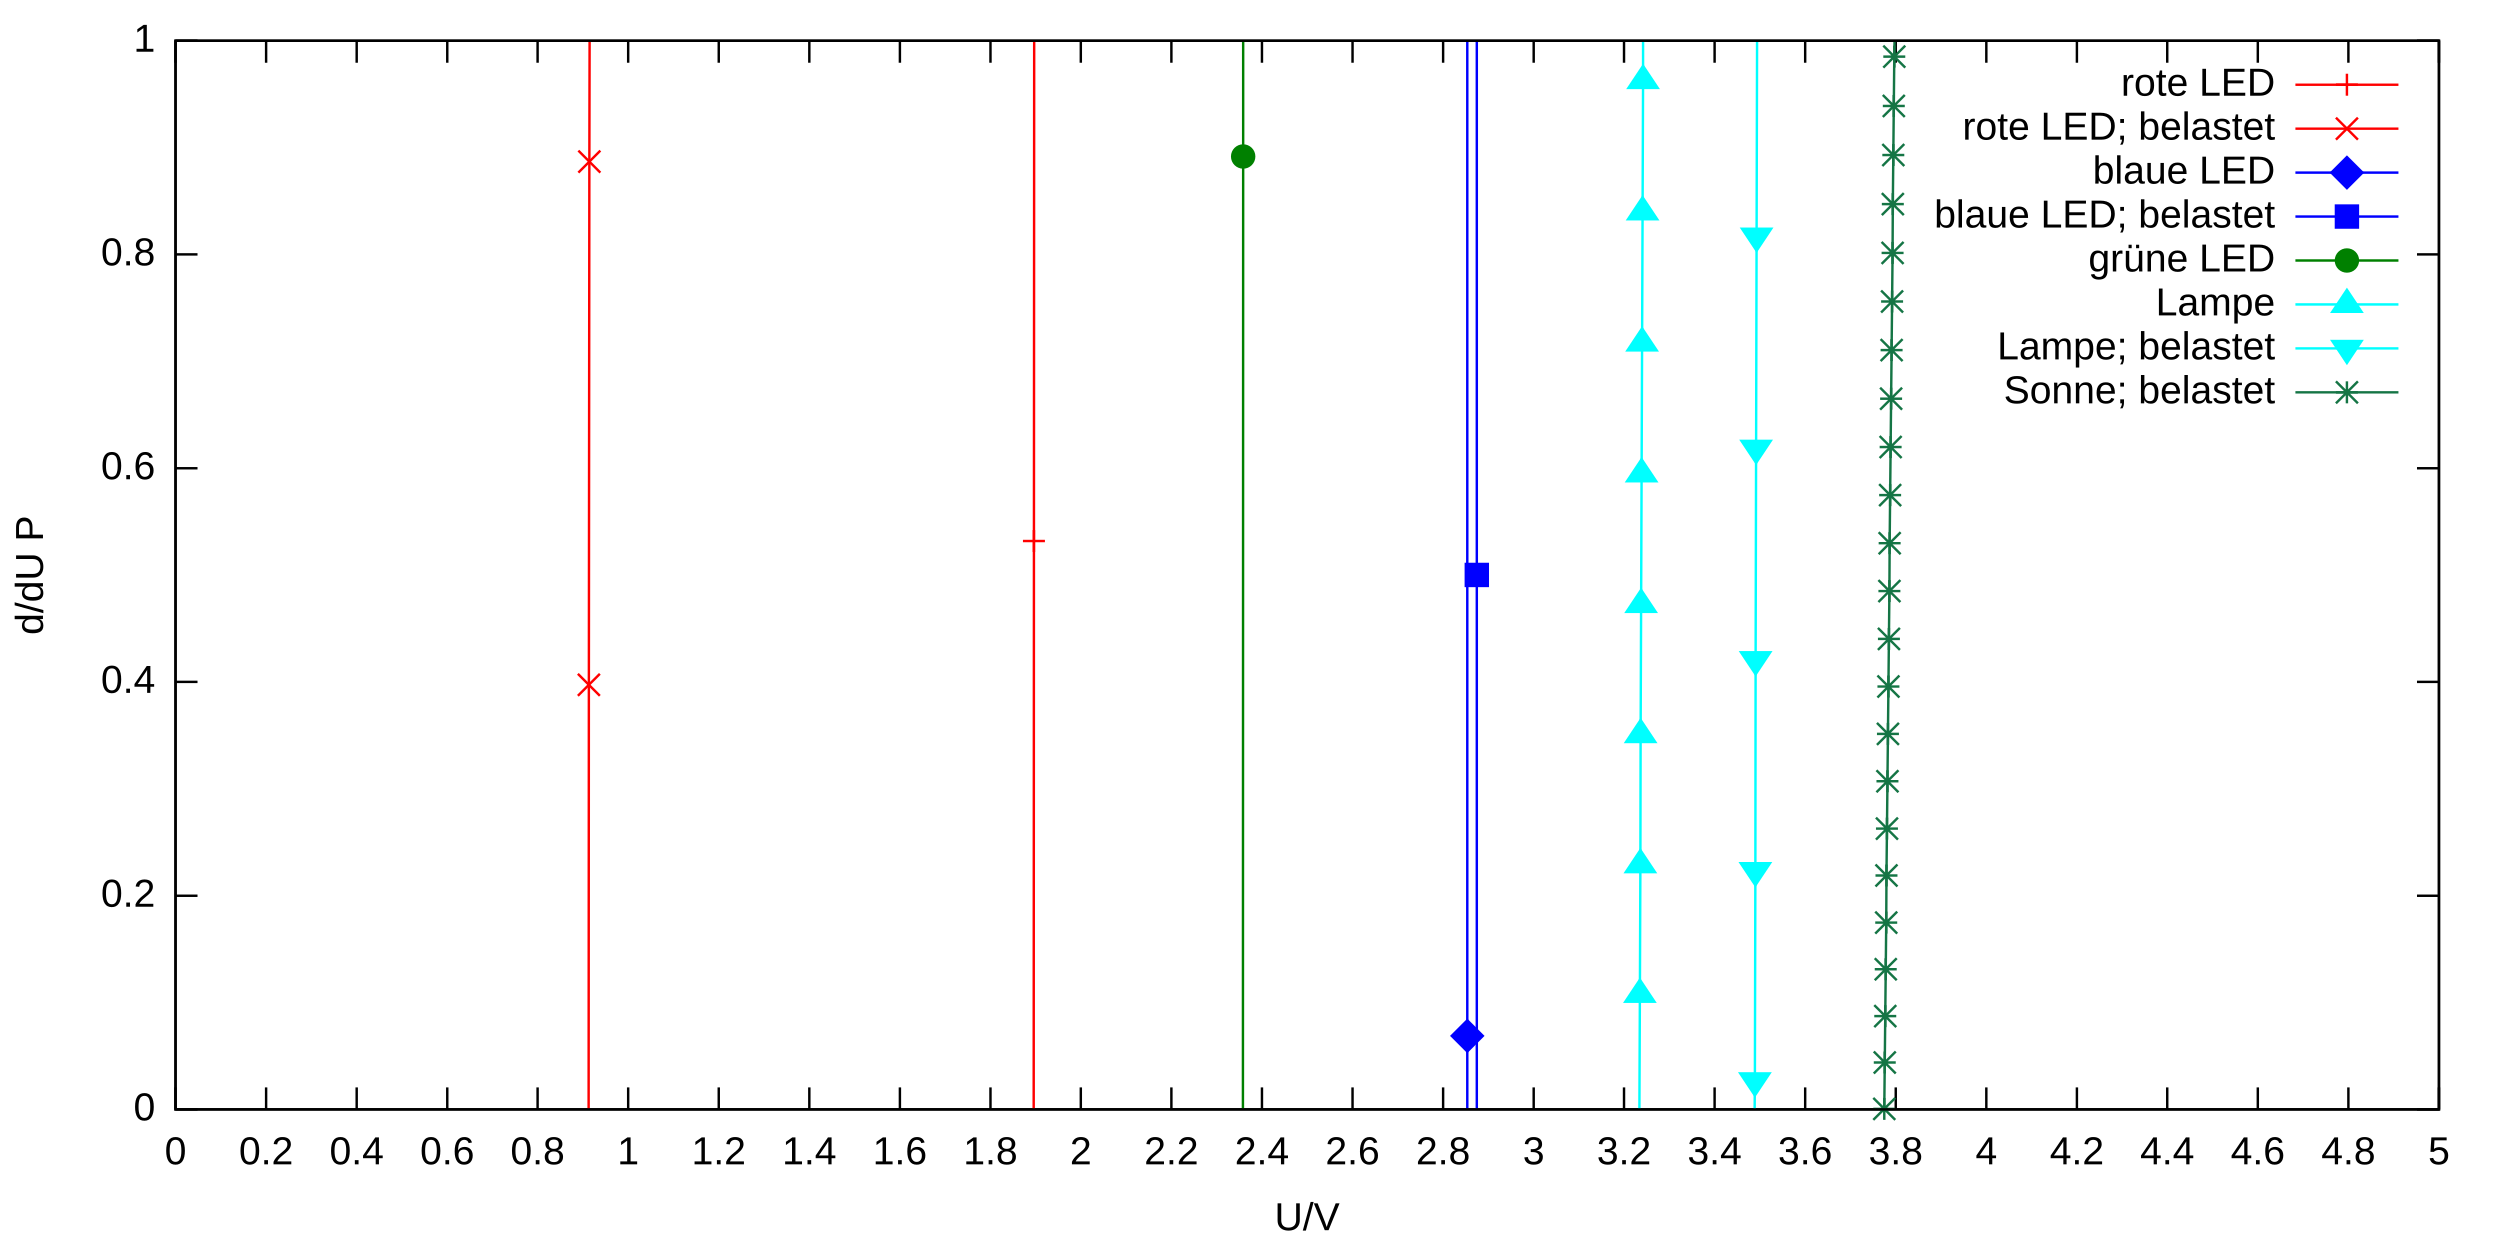
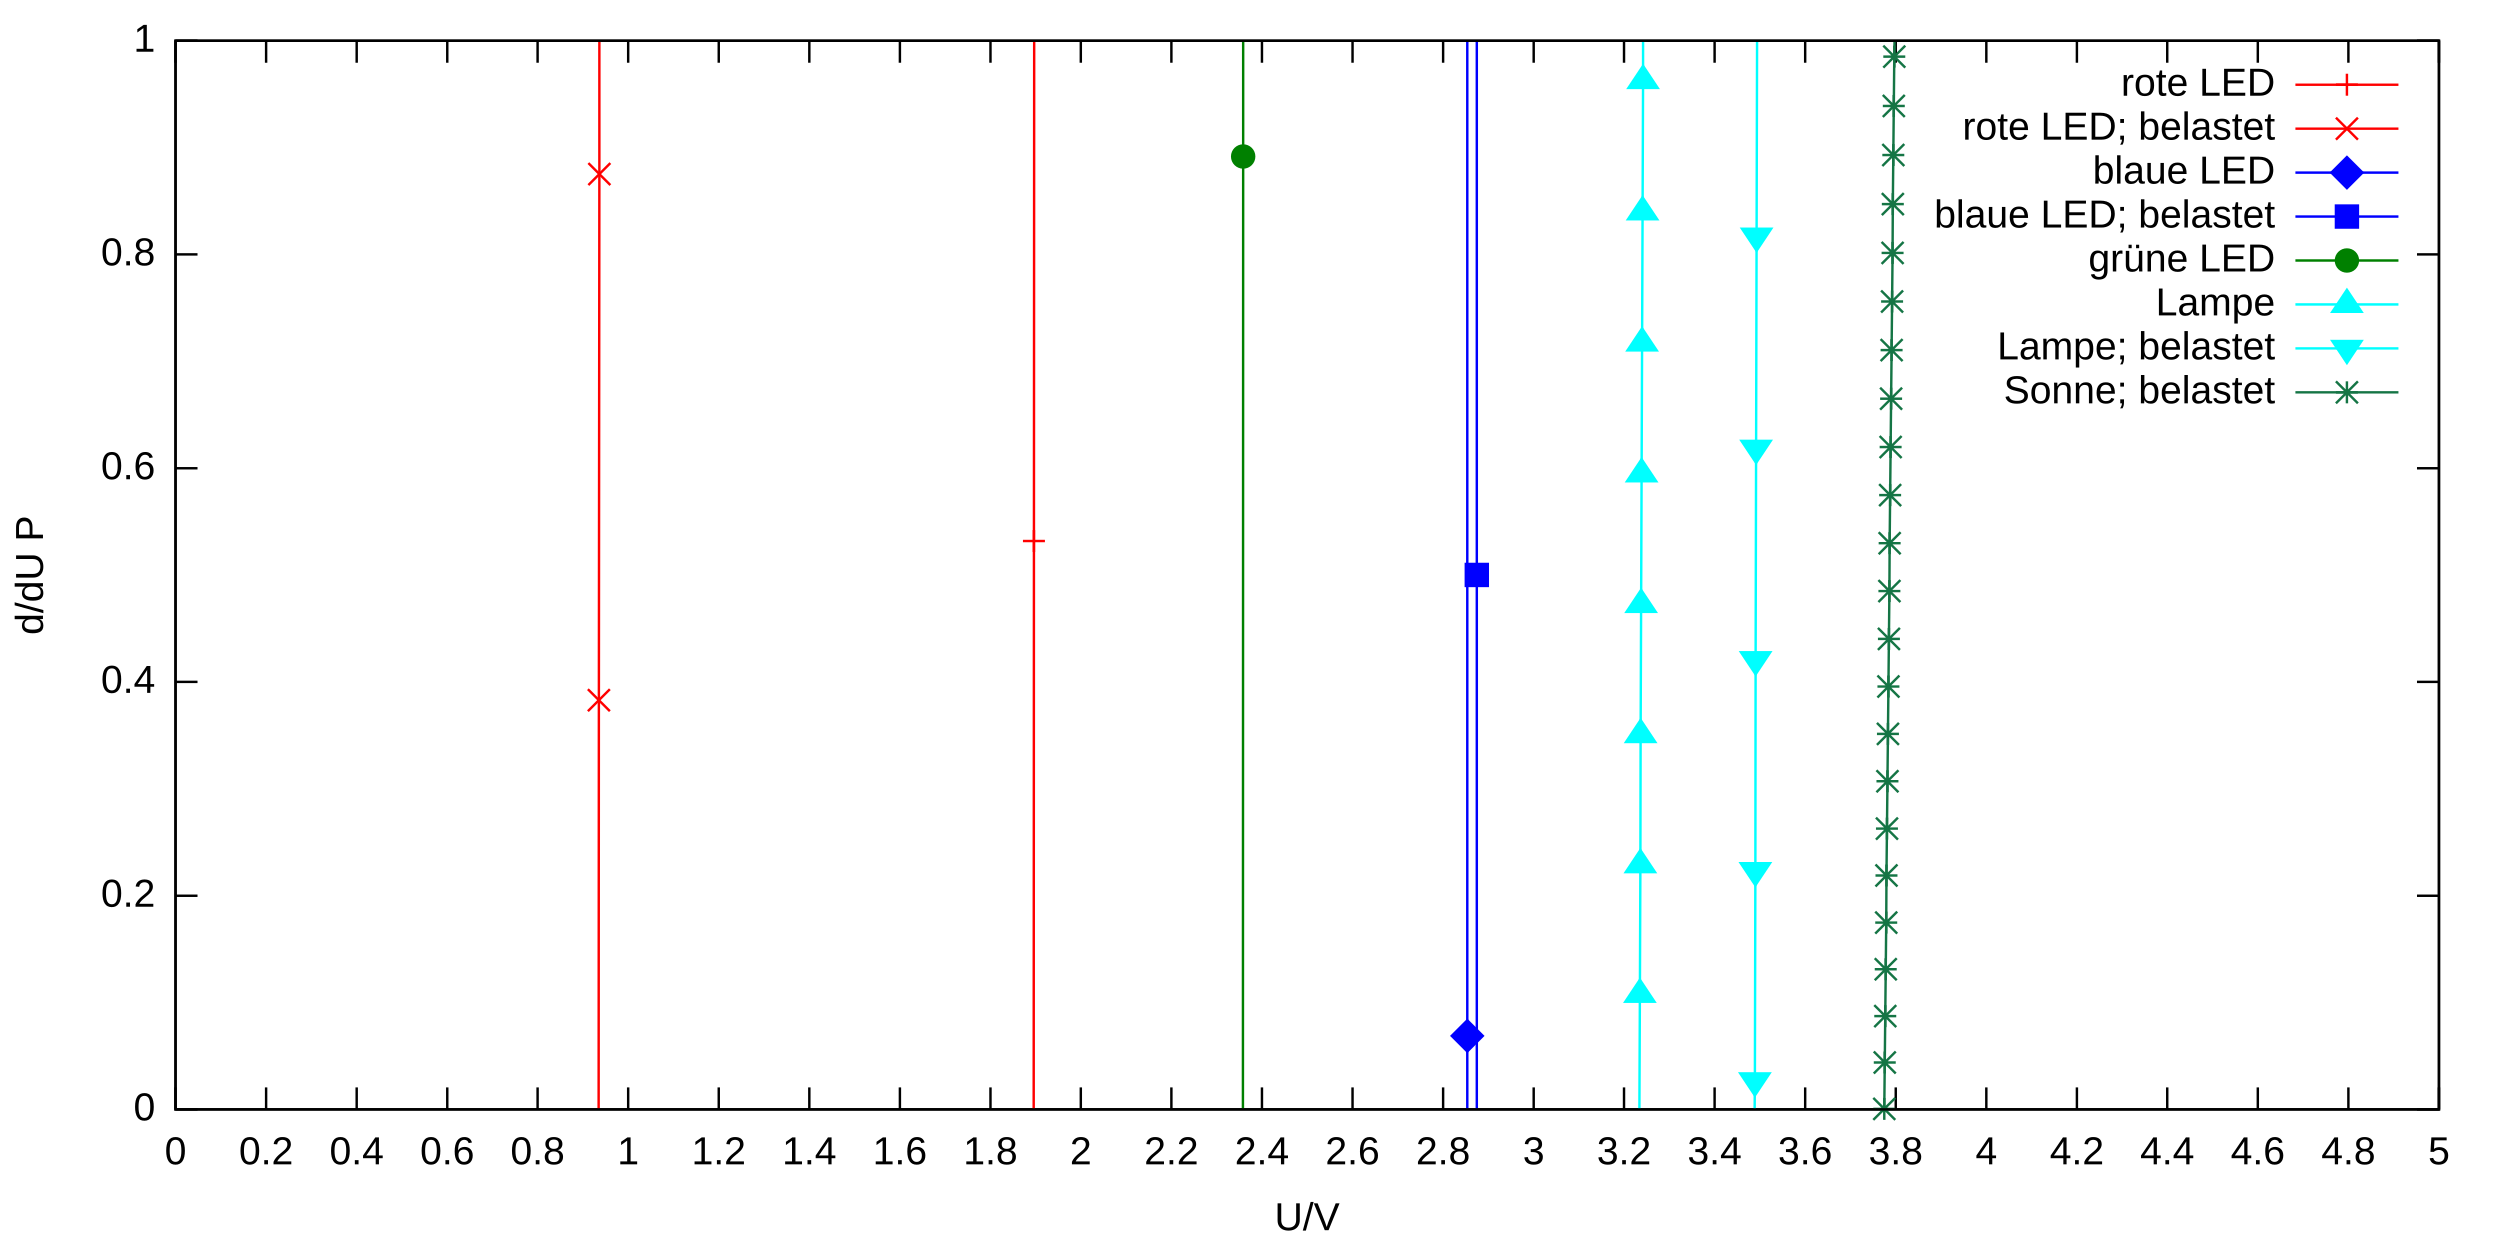
<svg xmlns="http://www.w3.org/2000/svg" xmlns:xlink="http://www.w3.org/1999/xlink" width="1024" height="512" viewBox="0 0 1024 512">
  <g id="gnuplot_canvas">
    <rect x="0" y="0" width="1024" height="512" fill="none" />
    <defs>
      <circle id="gpDot" r="0.5" stroke-width="0.5" />
      <path id="gpPt0" stroke-width="0.222" stroke="currentColor" d="M-1,0 h2 M0,-1 v2" />
      <path id="gpPt1" stroke-width="0.222" stroke="currentColor" d="M-1,-1 L1,1 M1,-1 L-1,1" />
      <path id="gpPt2" stroke-width="0.222" stroke="currentColor" d="M-1,0 L1,0 M0,-1 L0,1 M-1,-1 L1,1 M-1,1 L1,-1" />
      <rect id="gpPt3" stroke-width="0.222" stroke="currentColor" x="-1" y="-1" width="2" height="2" />
      <rect id="gpPt4" stroke-width="0.222" stroke="currentColor" fill="currentColor" x="-1" y="-1" width="2" height="2" />
      <circle id="gpPt5" stroke-width="0.222" stroke="currentColor" cx="0" cy="0" r="1" />
      <use xlink:href="#gpPt5" id="gpPt6" fill="currentColor" stroke="none" />
      <path id="gpPt7" stroke-width="0.222" stroke="currentColor" d="M0,-1.33 L-1.33,0.67 L1.33,0.67 z" />
      <use xlink:href="#gpPt7" id="gpPt8" fill="currentColor" stroke="none" />
      <use xlink:href="#gpPt7" id="gpPt9" stroke="currentColor" transform="rotate(180)" />
      <use xlink:href="#gpPt9" id="gpPt10" fill="currentColor" stroke="none" />
      <use xlink:href="#gpPt3" id="gpPt11" stroke="currentColor" transform="rotate(45)" />
      <use xlink:href="#gpPt11" id="gpPt12" fill="currentColor" stroke="none" />
    </defs>
    <g style="fill:none; color:white; stroke:black; stroke-width:1.00; stroke-linecap:butt; stroke-linejoin:miter">
</g>
    <g style="fill:none; color:black; stroke:currentColor; stroke-width:1.00; stroke-linecap:butt; stroke-linejoin:miter">
      <path stroke="black" d="M71.9,454.4 L80.9,454.4 M999.0,454.4 L990.0,454.4  " />
      <g transform="translate(63.6,458.9)" style="stroke:none; fill:black; font-family:Arial; font-size:12.00pt; text-anchor:end">
        <text>
          <tspan> 0</tspan>
        </text>
      </g>
      <path stroke="black" d="M71.9,366.9 L80.9,366.9 M999.0,366.9 L990.0,366.9  " />
      <g transform="translate(63.6,371.4)" style="stroke:none; fill:black; font-family:Arial; font-size:12.00pt; text-anchor:end">
        <text>
          <tspan> 0.2</tspan>
        </text>
      </g>
      <path stroke="black" d="M71.9,279.3 L80.9,279.3 M999.0,279.3 L990.0,279.3  " />
      <g transform="translate(63.6,283.8)" style="stroke:none; fill:black; font-family:Arial; font-size:12.00pt; text-anchor:end">
        <text>
          <tspan> 0.4</tspan>
        </text>
      </g>
      <path stroke="black" d="M71.9,191.8 L80.9,191.8 M999.0,191.8 L990.0,191.8  " />
      <g transform="translate(63.6,196.3)" style="stroke:none; fill:black; font-family:Arial; font-size:12.00pt; text-anchor:end">
        <text>
          <tspan> 0.6</tspan>
        </text>
      </g>
      <path stroke="black" d="M71.9,104.2 L80.9,104.2 M999.0,104.2 L990.0,104.2  " />
      <g transform="translate(63.6,108.7)" style="stroke:none; fill:black; font-family:Arial; font-size:12.00pt; text-anchor:end">
        <text>
          <tspan> 0.8</tspan>
        </text>
      </g>
      <path stroke="black" d="M71.9,16.7 L80.9,16.7 M999.0,16.7 L990.0,16.7  " />
      <g transform="translate(63.6,21.2)" style="stroke:none; fill:black; font-family:Arial; font-size:12.00pt; text-anchor:end">
        <text>
          <tspan> 1</tspan>
        </text>
      </g>
      <path stroke="black" d="M71.9,454.4 L71.9,445.4 M71.9,16.7 L71.9,25.7  " />
      <g transform="translate(71.9,476.9)" style="stroke:none; fill:black; font-family:Arial; font-size:12.00pt; text-anchor:middle">
        <text>
          <tspan> 0</tspan>
        </text>
      </g>
      <path stroke="black" d="M109.0,454.4 L109.0,445.4 M109.0,16.7 L109.0,25.7  " />
      <g transform="translate(109.0,476.9)" style="stroke:none; fill:black; font-family:Arial; font-size:12.00pt; text-anchor:middle">
        <text>
          <tspan> 0.2</tspan>
        </text>
      </g>
      <path stroke="black" d="M146.1,454.4 L146.1,445.4 M146.1,16.7 L146.1,25.7  " />
      <g transform="translate(146.1,476.9)" style="stroke:none; fill:black; font-family:Arial; font-size:12.00pt; text-anchor:middle">
        <text>
          <tspan> 0.4</tspan>
        </text>
      </g>
      <path stroke="black" d="M183.2,454.4 L183.2,445.4 M183.2,16.7 L183.2,25.7  " />
      <g transform="translate(183.2,476.9)" style="stroke:none; fill:black; font-family:Arial; font-size:12.00pt; text-anchor:middle">
        <text>
          <tspan> 0.6</tspan>
        </text>
      </g>
      <path stroke="black" d="M220.2,454.4 L220.2,445.4 M220.2,16.7 L220.2,25.7  " />
      <g transform="translate(220.2,476.9)" style="stroke:none; fill:black; font-family:Arial; font-size:12.00pt; text-anchor:middle">
        <text>
          <tspan> 0.8</tspan>
        </text>
      </g>
      <path stroke="black" d="M257.3,454.4 L257.3,445.4 M257.3,16.7 L257.3,25.7  " />
      <g transform="translate(257.3,476.9)" style="stroke:none; fill:black; font-family:Arial; font-size:12.00pt; text-anchor:middle">
        <text>
          <tspan> 1</tspan>
        </text>
      </g>
      <path stroke="black" d="M294.4,454.4 L294.4,445.4 M294.4,16.7 L294.4,25.7  " />
      <g transform="translate(294.4,476.9)" style="stroke:none; fill:black; font-family:Arial; font-size:12.00pt; text-anchor:middle">
        <text>
          <tspan> 1.2</tspan>
        </text>
      </g>
      <path stroke="black" d="M331.5,454.4 L331.5,445.4 M331.5,16.7 L331.5,25.7  " />
      <g transform="translate(331.5,476.9)" style="stroke:none; fill:black; font-family:Arial; font-size:12.00pt; text-anchor:middle">
        <text>
          <tspan> 1.4</tspan>
        </text>
      </g>
      <path stroke="black" d="M368.6,454.4 L368.6,445.4 M368.6,16.7 L368.6,25.7  " />
      <g transform="translate(368.6,476.9)" style="stroke:none; fill:black; font-family:Arial; font-size:12.00pt; text-anchor:middle">
        <text>
          <tspan> 1.6</tspan>
        </text>
      </g>
      <path stroke="black" d="M405.7,454.4 L405.7,445.4 M405.7,16.7 L405.7,25.7  " />
      <g transform="translate(405.7,476.9)" style="stroke:none; fill:black; font-family:Arial; font-size:12.00pt; text-anchor:middle">
        <text>
          <tspan> 1.8</tspan>
        </text>
      </g>
      <path stroke="black" d="M442.7,454.4 L442.7,445.4 M442.7,16.7 L442.7,25.7  " />
      <g transform="translate(442.7,476.9)" style="stroke:none; fill:black; font-family:Arial; font-size:12.00pt; text-anchor:middle">
        <text>
          <tspan> 2</tspan>
        </text>
      </g>
      <path stroke="black" d="M479.8,454.4 L479.8,445.4 M479.8,16.7 L479.8,25.7  " />
      <g transform="translate(479.8,476.9)" style="stroke:none; fill:black; font-family:Arial; font-size:12.00pt; text-anchor:middle">
        <text>
          <tspan> 2.2</tspan>
        </text>
      </g>
      <path stroke="black" d="M516.9,454.4 L516.9,445.4 M516.9,16.7 L516.9,25.7  " />
      <g transform="translate(516.9,476.9)" style="stroke:none; fill:black; font-family:Arial; font-size:12.00pt; text-anchor:middle">
        <text>
          <tspan> 2.4</tspan>
        </text>
      </g>
      <path stroke="black" d="M554.0,454.4 L554.0,445.4 M554.0,16.7 L554.0,25.7  " />
      <g transform="translate(554.0,476.9)" style="stroke:none; fill:black; font-family:Arial; font-size:12.00pt; text-anchor:middle">
        <text>
          <tspan> 2.6</tspan>
        </text>
      </g>
      <path stroke="black" d="M591.1,454.4 L591.1,445.4 M591.1,16.7 L591.1,25.7  " />
      <g transform="translate(591.1,476.9)" style="stroke:none; fill:black; font-family:Arial; font-size:12.00pt; text-anchor:middle">
        <text>
          <tspan> 2.8</tspan>
        </text>
      </g>
      <path stroke="black" d="M628.2,454.4 L628.2,445.4 M628.2,16.7 L628.2,25.7  " />
      <g transform="translate(628.2,476.9)" style="stroke:none; fill:black; font-family:Arial; font-size:12.00pt; text-anchor:middle">
        <text>
          <tspan> 3</tspan>
        </text>
      </g>
      <path stroke="black" d="M665.2,454.4 L665.2,445.4 M665.2,16.7 L665.2,25.7  " />
      <g transform="translate(665.2,476.9)" style="stroke:none; fill:black; font-family:Arial; font-size:12.00pt; text-anchor:middle">
        <text>
          <tspan> 3.2</tspan>
        </text>
      </g>
      <path stroke="black" d="M702.3,454.4 L702.3,445.4 M702.3,16.7 L702.3,25.7  " />
      <g transform="translate(702.3,476.9)" style="stroke:none; fill:black; font-family:Arial; font-size:12.00pt; text-anchor:middle">
        <text>
          <tspan> 3.4</tspan>
        </text>
      </g>
      <path stroke="black" d="M739.4,454.4 L739.4,445.4 M739.4,16.7 L739.4,25.7  " />
      <g transform="translate(739.4,476.9)" style="stroke:none; fill:black; font-family:Arial; font-size:12.00pt; text-anchor:middle">
        <text>
          <tspan> 3.6</tspan>
        </text>
      </g>
      <path stroke="black" d="M776.5,454.4 L776.5,445.4 M776.5,16.7 L776.5,25.7  " />
      <g transform="translate(776.5,476.9)" style="stroke:none; fill:black; font-family:Arial; font-size:12.00pt; text-anchor:middle">
        <text>
          <tspan> 3.8</tspan>
        </text>
      </g>
      <path stroke="black" d="M813.6,454.4 L813.6,445.4 M813.6,16.7 L813.6,25.7  " />
      <g transform="translate(813.6,476.9)" style="stroke:none; fill:black; font-family:Arial; font-size:12.00pt; text-anchor:middle">
        <text>
          <tspan> 4</tspan>
        </text>
      </g>
      <path stroke="black" d="M850.7,454.4 L850.7,445.4 M850.7,16.7 L850.7,25.7  " />
      <g transform="translate(850.7,476.9)" style="stroke:none; fill:black; font-family:Arial; font-size:12.00pt; text-anchor:middle">
        <text>
          <tspan> 4.2</tspan>
        </text>
      </g>
      <path stroke="black" d="M887.7,454.4 L887.7,445.4 M887.7,16.7 L887.7,25.7  " />
      <g transform="translate(887.7,476.9)" style="stroke:none; fill:black; font-family:Arial; font-size:12.00pt; text-anchor:middle">
        <text>
          <tspan> 4.4</tspan>
        </text>
      </g>
      <path stroke="black" d="M924.8,454.4 L924.8,445.4 M924.8,16.7 L924.8,25.7  " />
      <g transform="translate(924.8,476.9)" style="stroke:none; fill:black; font-family:Arial; font-size:12.00pt; text-anchor:middle">
        <text>
          <tspan> 4.6</tspan>
        </text>
      </g>
      <path stroke="black" d="M961.9,454.4 L961.9,445.4 M961.9,16.7 L961.9,25.7  " />
      <g transform="translate(961.9,476.9)" style="stroke:none; fill:black; font-family:Arial; font-size:12.00pt; text-anchor:middle">
        <text>
          <tspan> 4.8</tspan>
        </text>
      </g>
      <path stroke="black" d="M999.0,454.4 L999.0,445.4 M999.0,16.7 L999.0,25.7  " />
      <g transform="translate(999.0,476.9)" style="stroke:none; fill:black; font-family:Arial; font-size:12.00pt; text-anchor:middle">
        <text>
          <tspan> 5</tspan>
        </text>
      </g>
      <path stroke="black" d="M71.9,16.7 L71.9,454.4 L999.0,454.4 L999.0,16.7 L71.9,16.7 Z  " />
      <g transform="translate(17.6,235.6) rotate(270)" style="stroke:none; fill:black; font-family:Arial; font-size:12.00pt; text-anchor:middle">
        <text>
          <tspan>d/dU P</tspan>
        </text>
      </g>
      <g transform="translate(535.4,503.9)" style="stroke:none; fill:black; font-family:Arial; font-size:12.00pt; text-anchor:middle">
        <text>
          <tspan>U/V</tspan>
        </text>
      </g>
    </g>
    <g id="gnuplot_plot_1">
      <g style="fill:none; color:red; stroke:currentColor; stroke-width:1.00; stroke-linecap:butt; stroke-linejoin:miter">
        <g transform="translate(931.9,39.2)" style="stroke:none; fill:black; font-family:Arial; font-size:12.00pt; text-anchor:end">
          <text>
            <tspan>rote LED</tspan>
          </text>
        </g>
        <path stroke="red" d="M940.2,34.7 L982.4,34.7 M423.4,454.4 L423.5,221.6 L423.6,16.7  " />
        <use xlink:href="#gpPt0" transform="translate(423.5,221.6) scale(4.50)" color="red" />
        <use xlink:href="#gpPt0" transform="translate(961.3,34.7) scale(4.50)" color="red" />
      </g>
    </g>
    <g id="gnuplot_plot_2">
      <g style="fill:none; color:red; stroke:currentColor; stroke-width:1.00; stroke-linecap:butt; stroke-linejoin:miter">
        <g transform="translate(931.9,57.2)" style="stroke:none; fill:black; font-family:Arial; font-size:12.00pt; text-anchor:end">
          <text>
            <tspan>rote LED; belastet</tspan>
          </text>
        </g>
-         <path stroke="red" d="M940.2,52.7 L982.4,52.7 M241.1,454.4 L241.2,280.5 L241.4,66.2 L241.5,16.7  " />
-         <use xlink:href="#gpPt1" transform="translate(241.2,280.5) scale(4.50)" color="red" />
-         <use xlink:href="#gpPt1" transform="translate(241.4,66.2) scale(4.50)" color="red" />
+         <path stroke="red" d="M940.2,52.7 L982.4,52.7 M245.2,454.4 L245.3,286.8 L245.5,71.3 L245.5,16.7  " />
+         <use xlink:href="#gpPt1" transform="translate(245.3,286.8) scale(4.50)" color="red" />
+         <use xlink:href="#gpPt1" transform="translate(245.5,71.3) scale(4.50)" color="red" />
        <use xlink:href="#gpPt1" transform="translate(961.3,52.7) scale(4.50)" color="red" />
      </g>
    </g>
    <g id="gnuplot_plot_3">
      <g style="fill:none; color:red; stroke:currentColor; stroke-width:1.00; stroke-linecap:butt; stroke-linejoin:miter">
        <g transform="translate(931.9,75.2)" style="stroke:none; fill:black; font-family:Arial; font-size:12.00pt; text-anchor:end">
          <text>
            <tspan>blaue LED</tspan>
          </text>
        </g>
        <path stroke="blue" d="M940.2,70.7 L982.4,70.7 M601.0,454.4 L601.0,424.3 L601.0,16.7  " />
        <use xlink:href="#gpPt12" transform="translate(601.0,424.3) scale(4.50)" color="blue" />
        <use xlink:href="#gpPt12" transform="translate(961.3,70.7) scale(4.50)" color="blue" />
      </g>
    </g>
    <g id="gnuplot_plot_4">
      <g style="fill:none; color:red; stroke:currentColor; stroke-width:1.00; stroke-linecap:butt; stroke-linejoin:miter">
        <g transform="translate(931.9,93.2)" style="stroke:none; fill:black; font-family:Arial; font-size:12.00pt; text-anchor:end">
          <text>
            <tspan>blaue LED; belastet</tspan>
          </text>
        </g>
        <path stroke="blue" d="M940.2,88.7 L982.4,88.7 M604.9,454.4 L604.9,235.5 L604.9,16.7  " />
        <use xlink:href="#gpPt4" transform="translate(604.9,235.5) scale(4.50)" color="blue" />
        <use xlink:href="#gpPt4" transform="translate(961.3,88.7) scale(4.50)" color="blue" />
      </g>
    </g>
    <g id="gnuplot_plot_5">
      <g style="fill:none; color:red; stroke:currentColor; stroke-width:1.00; stroke-linecap:butt; stroke-linejoin:miter">
        <g transform="translate(931.9,111.2)" style="stroke:none; fill:black; font-family:Arial; font-size:12.00pt; text-anchor:end">
          <text>
            <tspan>grüne LED</tspan>
          </text>
        </g>
        <path stroke="green" d="M940.2,106.7 L982.4,106.7 M509.1,454.4 L509.2,64.1 L509.2,16.7  " />
        <use xlink:href="#gpPt6" transform="translate(509.2,64.1) scale(4.50)" color="green" />
        <use xlink:href="#gpPt6" transform="translate(961.3,106.7) scale(4.50)" color="green" />
      </g>
    </g>
    <g id="gnuplot_plot_6">
      <g style="fill:none; color:red; stroke:currentColor; stroke-width:1.00; stroke-linecap:butt; stroke-linejoin:miter">
        <g transform="translate(931.9,129.2)" style="stroke:none; fill:black; font-family:Arial; font-size:12.00pt; text-anchor:end">
          <text>
            <tspan>Lampe</tspan>
          </text>
        </g>
        <path stroke="cyan" d="M940.2,124.7 L982.4,124.7 M671.5,454.4 L671.7,407.3 L671.9,354.2 L672.0,300.9 L672.2,247.6 L672.4,194.1    L672.6,140.5 L672.8,86.8 L673.0,33.0 L673.0,16.7  " />
        <use xlink:href="#gpPt8" transform="translate(671.7,407.3) scale(4.50)" color="cyan" />
        <use xlink:href="#gpPt8" transform="translate(671.9,354.2) scale(4.50)" color="cyan" />
        <use xlink:href="#gpPt8" transform="translate(672.0,300.9) scale(4.50)" color="cyan" />
        <use xlink:href="#gpPt8" transform="translate(672.2,247.6) scale(4.50)" color="cyan" />
        <use xlink:href="#gpPt8" transform="translate(672.4,194.1) scale(4.50)" color="cyan" />
        <use xlink:href="#gpPt8" transform="translate(672.6,140.5) scale(4.50)" color="cyan" />
        <use xlink:href="#gpPt8" transform="translate(672.8,86.8) scale(4.50)" color="cyan" />
        <use xlink:href="#gpPt8" transform="translate(673.0,33.0) scale(4.50)" color="cyan" />
        <use xlink:href="#gpPt8" transform="translate(961.3,124.7) scale(4.50)" color="cyan" />
      </g>
    </g>
    <g id="gnuplot_plot_7">
      <g style="fill:none; color:red; stroke:currentColor; stroke-width:1.00; stroke-linecap:butt; stroke-linejoin:miter">
        <g transform="translate(931.9,147.2)" style="stroke:none; fill:black; font-family:Arial; font-size:12.00pt; text-anchor:end">
          <text>
            <tspan>Lampe; belastet</tspan>
          </text>
        </g>
        <path stroke="cyan" d="M940.2,142.7 L982.4,142.7 M718.7,454.4 L718.8,442.7 L719.0,356.6 L719.1,270.2 L719.3,183.6 L719.5,96.7    L719.7,16.7  " />
        <use xlink:href="#gpPt10" transform="translate(718.8,442.7) scale(4.50)" color="cyan" />
        <use xlink:href="#gpPt10" transform="translate(719.0,356.6) scale(4.50)" color="cyan" />
        <use xlink:href="#gpPt10" transform="translate(719.1,270.2) scale(4.50)" color="cyan" />
        <use xlink:href="#gpPt10" transform="translate(719.3,183.6) scale(4.50)" color="cyan" />
        <use xlink:href="#gpPt10" transform="translate(719.5,96.7) scale(4.50)" color="cyan" />
        <use xlink:href="#gpPt10" transform="translate(961.3,142.7) scale(4.50)" color="cyan" />
      </g>
    </g>
    <g id="gnuplot_plot_8">
      <g style="fill:none; color:red; stroke:currentColor; stroke-width:1.00; stroke-linecap:butt; stroke-linejoin:miter">
        <g transform="translate(931.9,165.2)" style="stroke:none; fill:black; font-family:Arial; font-size:12.00pt; text-anchor:end">
          <text>
            <tspan>Sonne; belastet</tspan>
          </text>
        </g>
        <path stroke="#157545" d="M940.2,160.7 L982.4,160.7 M771.8,454.4 L771.8,454.2 L772.0,435.2 L772.2,416.2 L772.4,397.0 L772.6,377.9    L772.7,358.6 L772.9,339.4 L773.1,320.0 L773.3,300.6 L773.5,281.2 L773.7,261.7 L773.9,242.1 L774.0,222.5    L774.2,202.8 L774.4,183.1 L774.6,163.3 L774.8,143.4 L775.0,123.5 L775.2,103.6 L775.3,83.6 L775.5,63.5    L775.7,43.4 L775.9,23.2 L776.0,16.7  " />
        <use xlink:href="#gpPt2" transform="translate(771.8,454.2) scale(4.50)" color="#157545" />
        <use xlink:href="#gpPt2" transform="translate(772.0,435.2) scale(4.50)" color="#157545" />
        <use xlink:href="#gpPt2" transform="translate(772.2,416.2) scale(4.50)" color="#157545" />
        <use xlink:href="#gpPt2" transform="translate(772.4,397.0) scale(4.50)" color="#157545" />
        <use xlink:href="#gpPt2" transform="translate(772.6,377.9) scale(4.50)" color="#157545" />
        <use xlink:href="#gpPt2" transform="translate(772.7,358.6) scale(4.50)" color="#157545" />
        <use xlink:href="#gpPt2" transform="translate(772.9,339.4) scale(4.50)" color="#157545" />
        <use xlink:href="#gpPt2" transform="translate(773.1,320.0) scale(4.50)" color="#157545" />
        <use xlink:href="#gpPt2" transform="translate(773.3,300.6) scale(4.50)" color="#157545" />
        <use xlink:href="#gpPt2" transform="translate(773.5,281.2) scale(4.50)" color="#157545" />
        <use xlink:href="#gpPt2" transform="translate(773.7,261.7) scale(4.50)" color="#157545" />
        <use xlink:href="#gpPt2" transform="translate(773.9,242.1) scale(4.50)" color="#157545" />
        <use xlink:href="#gpPt2" transform="translate(774.0,222.5) scale(4.50)" color="#157545" />
        <use xlink:href="#gpPt2" transform="translate(774.2,202.8) scale(4.50)" color="#157545" />
        <use xlink:href="#gpPt2" transform="translate(774.4,183.1) scale(4.50)" color="#157545" />
        <use xlink:href="#gpPt2" transform="translate(774.6,163.3) scale(4.50)" color="#157545" />
        <use xlink:href="#gpPt2" transform="translate(774.8,143.4) scale(4.50)" color="#157545" />
        <use xlink:href="#gpPt2" transform="translate(775.0,123.5) scale(4.50)" color="#157545" />
        <use xlink:href="#gpPt2" transform="translate(775.2,103.6) scale(4.50)" color="#157545" />
        <use xlink:href="#gpPt2" transform="translate(775.3,83.6) scale(4.50)" color="#157545" />
        <use xlink:href="#gpPt2" transform="translate(775.5,63.5) scale(4.50)" color="#157545" />
        <use xlink:href="#gpPt2" transform="translate(775.7,43.4) scale(4.50)" color="#157545" />
        <use xlink:href="#gpPt2" transform="translate(775.9,23.2) scale(4.50)" color="#157545" />
        <use xlink:href="#gpPt2" transform="translate(961.3,160.7) scale(4.50)" color="#157545" />
      </g>
    </g>
    <g style="fill:none; color:black; stroke:currentColor; stroke-width:1.00; stroke-linecap:butt; stroke-linejoin:miter">
      <path stroke="black" d="M71.9,16.7 L71.9,454.4 L999.0,454.4 L999.0,16.7 L71.9,16.7 Z  " />
    </g>
  </g>
</svg>
